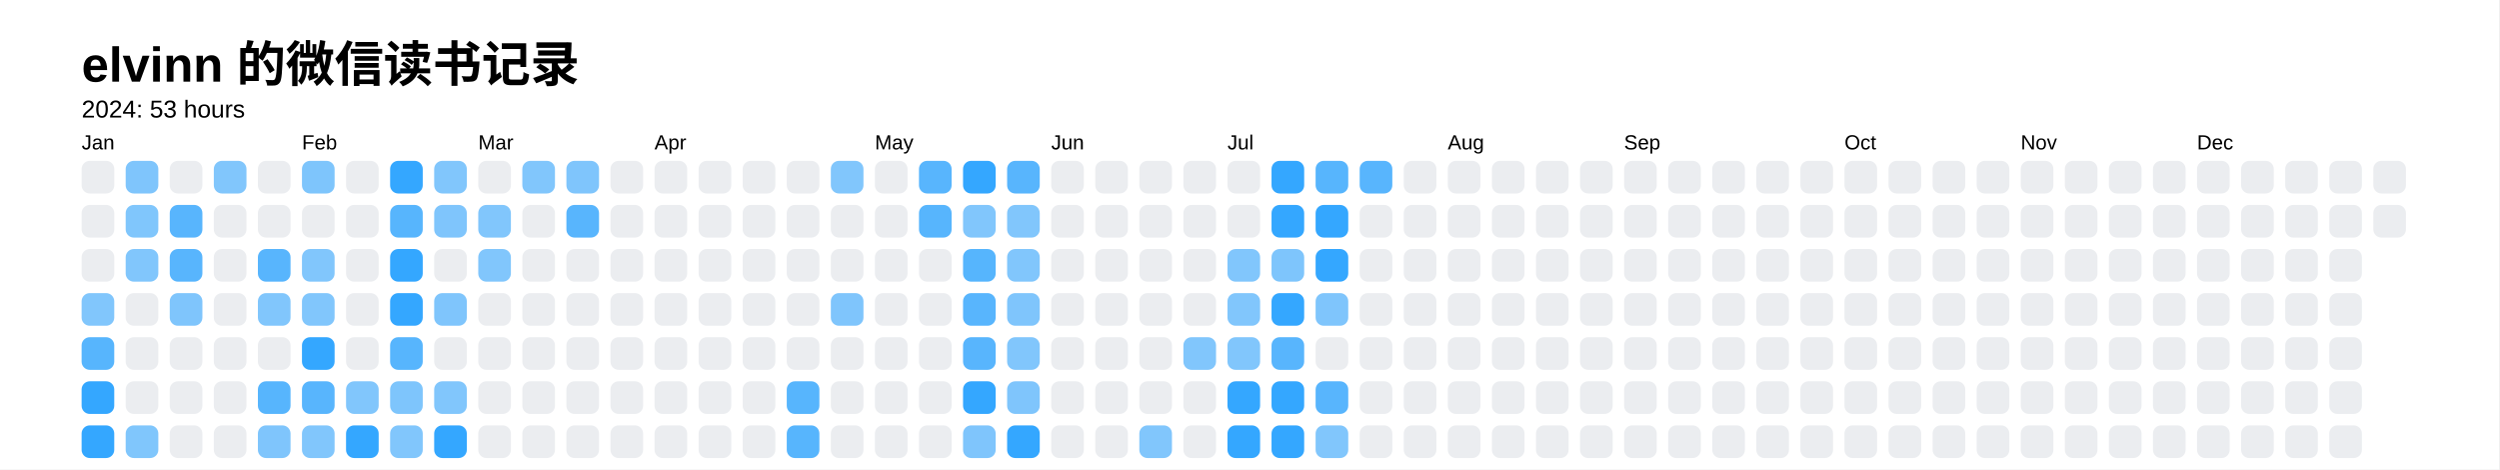
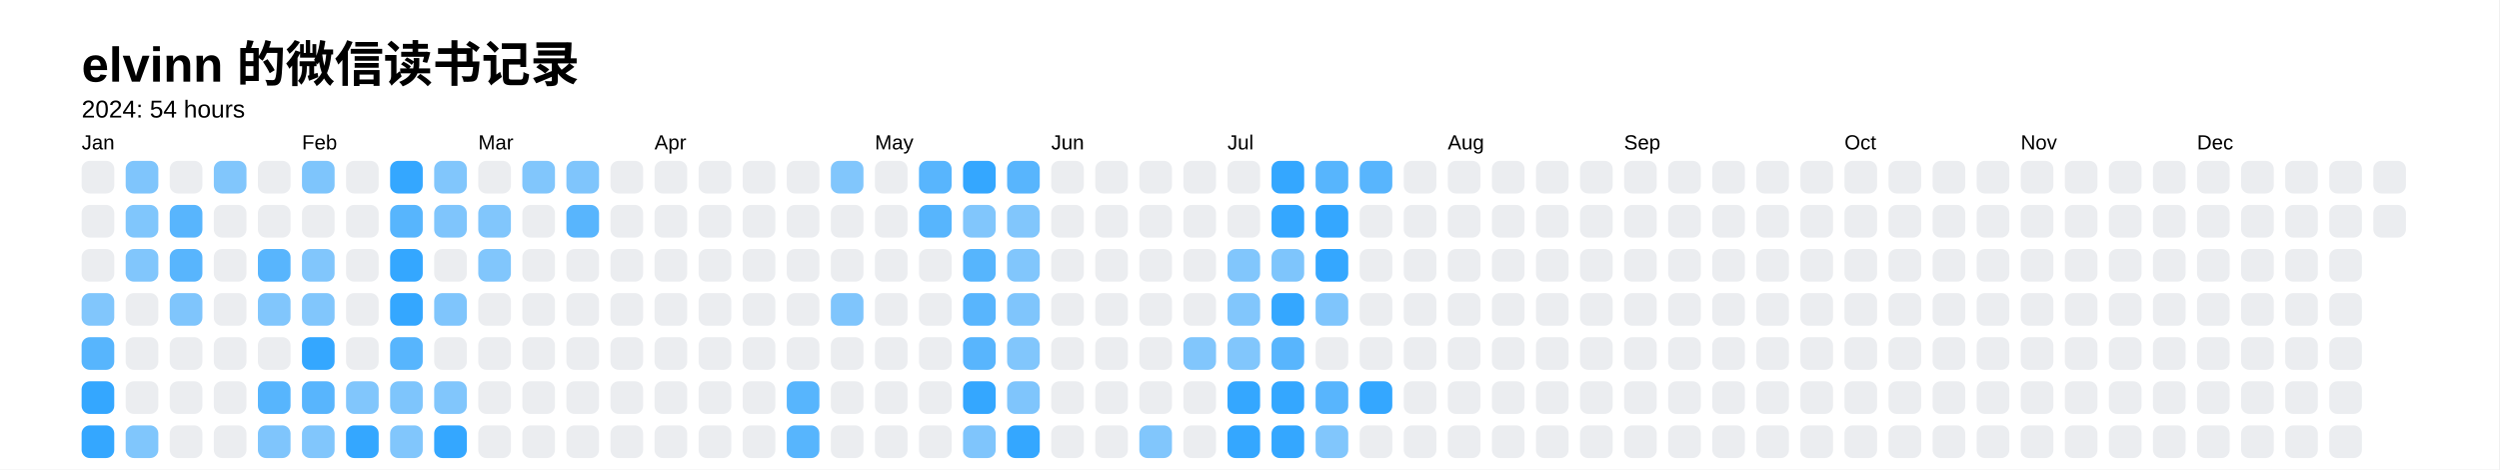
<svg xmlns="http://www.w3.org/2000/svg" baseProfile="full" height="57.5mm" version="1.1" viewBox="0,0,306.2,57.5" width="306.2mm">
  <defs />
  <rect fill="#FFFFFF" height="57.5" width="306.2" x="0" y="0" />
  <text fill="#000000" style="font-size:6px; font-family:Arial; font-weight:bold;" x="10" y="10">elvinn 的微信读书记录</text>
-   <text fill="#000000" style="font-size:3px; font-family:Arial;" x="10" y="14.4">2024: 53 hours</text>
+   <text fill="#000000" style="font-size:3px; font-family:Arial;" x="10" y="14.4">2024: 54 hours</text>
  <text fill="#000000" style="font-size:2.5px; font-family:Arial" x="10" y="18.3">Jan</text>
  <rect fill="#EBEDF0" height="4" rx="1" ry="1" width="4" x="10" y="19.7" />
  <rect fill="#EBEDF0" height="4" rx="1" ry="1" width="4" x="10" y="25.1" />
  <rect fill="#EBEDF0" height="4" rx="1" ry="1" width="4" x="10" y="30.5" />
  <rect fill="#81c6fc" height="4" rx="1" ry="1" width="4" x="10" y="35.9" />
  <rect fill="#57b5fd" height="4" rx="1" ry="1" width="4" x="10" y="41.3" />
  <rect fill="#34A7FF" height="4" rx="1" ry="1" width="4" x="10" y="46.7" />
  <rect fill="#34A7FF" height="4" rx="1" ry="1" width="4" x="10" y="52.1" />
  <rect fill="#7fc5fc" height="4" rx="1" ry="1" width="4" x="15.4" y="19.7" />
  <rect fill="#80c6fc" height="4" rx="1" ry="1" width="4" x="15.4" y="25.1" />
  <rect fill="#81c6fc" height="4" rx="1" ry="1" width="4" x="15.4" y="30.5" />
  <rect fill="#EBEDF0" height="4" rx="1" ry="1" width="4" x="15.4" y="35.9" />
  <rect fill="#EBEDF0" height="4" rx="1" ry="1" width="4" x="15.4" y="41.3" />
  <rect fill="#EBEDF0" height="4" rx="1" ry="1" width="4" x="15.4" y="46.7" />
  <rect fill="#80c6fc" height="4" rx="1" ry="1" width="4" x="15.4" y="52.1" />
  <rect fill="#EBEDF0" height="4" rx="1" ry="1" width="4" x="20.8" y="19.7" />
  <rect fill="#58b5fd" height="4" rx="1" ry="1" width="4" x="20.8" y="25.1" />
  <rect fill="#58b5fd" height="4" rx="1" ry="1" width="4" x="20.8" y="30.5" />
  <rect fill="#7fc5fc" height="4" rx="1" ry="1" width="4" x="20.8" y="35.9" />
  <rect fill="#EBEDF0" height="4" rx="1" ry="1" width="4" x="20.8" y="41.3" />
  <rect fill="#EBEDF0" height="4" rx="1" ry="1" width="4" x="20.8" y="46.7" />
  <rect fill="#EBEDF0" height="4" rx="1" ry="1" width="4" x="20.8" y="52.1" />
  <rect fill="#81c6fc" height="4" rx="1" ry="1" width="4" x="26.2" y="19.7" />
  <rect fill="#EBEDF0" height="4" rx="1" ry="1" width="4" x="26.2" y="25.1" />
  <rect fill="#EBEDF0" height="4" rx="1" ry="1" width="4" x="26.2" y="30.5" />
  <rect fill="#EBEDF0" height="4" rx="1" ry="1" width="4" x="26.2" y="35.9" />
  <rect fill="#EBEDF0" height="4" rx="1" ry="1" width="4" x="26.2" y="41.3" />
  <rect fill="#EBEDF0" height="4" rx="1" ry="1" width="4" x="26.2" y="46.7" />
  <rect fill="#EBEDF0" height="4" rx="1" ry="1" width="4" x="26.2" y="52.1" />
  <rect fill="#EBEDF0" height="4" rx="1" ry="1" width="4" x="31.6" y="19.7" />
  <rect fill="#EBEDF0" height="4" rx="1" ry="1" width="4" x="31.6" y="25.1" />
  <rect fill="#58b5fd" height="4" rx="1" ry="1" width="4" x="31.6" y="30.5" />
  <rect fill="#81c6fc" height="4" rx="1" ry="1" width="4" x="31.6" y="35.9" />
  <rect fill="#EBEDF0" height="4" rx="1" ry="1" width="4" x="31.6" y="41.3" />
  <rect fill="#57b5fd" height="4" rx="1" ry="1" width="4" x="31.6" y="46.7" />
  <rect fill="#7fc5fc" height="4" rx="1" ry="1" width="4" x="31.6" y="52.1" />
  <text fill="#000000" style="font-size:2.5px; font-family:Arial" x="37.0" y="18.3">Feb</text>
  <rect fill="#7ec5fc" height="4" rx="1" ry="1" width="4" x="37.0" y="19.7" />
  <rect fill="#EBEDF0" height="4" rx="1" ry="1" width="4" x="37.0" y="25.1" />
  <rect fill="#81c6fc" height="4" rx="1" ry="1" width="4" x="37.0" y="30.5" />
  <rect fill="#81c6fc" height="4" rx="1" ry="1" width="4" x="37.0" y="35.9" />
  <rect fill="#34A7FF" height="4" rx="1" ry="1" width="4" x="37.0" y="41.3" />
  <rect fill="#58b5fd" height="4" rx="1" ry="1" width="4" x="37.0" y="46.7" />
  <rect fill="#81c6fc" height="4" rx="1" ry="1" width="4" x="37.0" y="52.1" />
  <rect fill="#EBEDF0" height="4" rx="1" ry="1" width="4" x="42.4" y="19.7" />
  <rect fill="#EBEDF0" height="4" rx="1" ry="1" width="4" x="42.4" y="25.1" />
  <rect fill="#EBEDF0" height="4" rx="1" ry="1" width="4" x="42.4" y="30.5" />
  <rect fill="#EBEDF0" height="4" rx="1" ry="1" width="4" x="42.4" y="35.9" />
  <rect fill="#EBEDF0" height="4" rx="1" ry="1" width="4" x="42.4" y="41.3" />
  <rect fill="#81c6fc" height="4" rx="1" ry="1" width="4" x="42.4" y="46.7" />
  <rect fill="#34A7FF" height="4" rx="1" ry="1" width="4" x="42.4" y="52.1" />
  <rect fill="#34A7FF" height="4" rx="1" ry="1" width="4" x="47.8" y="19.7" />
  <rect fill="#57b5fd" height="4" rx="1" ry="1" width="4" x="47.8" y="25.1" />
  <rect fill="#34A7FF" height="4" rx="1" ry="1" width="4" x="47.8" y="30.5" />
  <rect fill="#34A7FF" height="4" rx="1" ry="1" width="4" x="47.8" y="35.9" />
  <rect fill="#57b5fd" height="4" rx="1" ry="1" width="4" x="47.8" y="41.3" />
  <rect fill="#7ec5fc" height="4" rx="1" ry="1" width="4" x="47.8" y="46.7" />
  <rect fill="#81c6fc" height="4" rx="1" ry="1" width="4" x="47.8" y="52.1" />
  <rect fill="#81c6fc" height="4" rx="1" ry="1" width="4" x="53.2" y="19.7" />
  <rect fill="#7fc5fc" height="4" rx="1" ry="1" width="4" x="53.2" y="25.1" />
  <rect fill="#EBEDF0" height="4" rx="1" ry="1" width="4" x="53.2" y="30.5" />
  <rect fill="#7fc5fc" height="4" rx="1" ry="1" width="4" x="53.2" y="35.9" />
  <rect fill="#EBEDF0" height="4" rx="1" ry="1" width="4" x="53.2" y="41.3" />
  <rect fill="#81c6fc" height="4" rx="1" ry="1" width="4" x="53.2" y="46.7" />
  <rect fill="#34A7FF" height="4" rx="1" ry="1" width="4" x="53.2" y="52.1" />
  <text fill="#000000" style="font-size:2.5px; font-family:Arial" x="58.6" y="18.3">Mar</text>
  <rect fill="#EBEDF0" height="4" rx="1" ry="1" width="4" x="58.6" y="19.7" />
  <rect fill="#81c6fc" height="4" rx="1" ry="1" width="4" x="58.6" y="25.1" />
  <rect fill="#81c6fc" height="4" rx="1" ry="1" width="4" x="58.6" y="30.5" />
  <rect fill="#EBEDF0" height="4" rx="1" ry="1" width="4" x="58.6" y="35.9" />
  <rect fill="#EBEDF0" height="4" rx="1" ry="1" width="4" x="58.6" y="41.3" />
  <rect fill="#EBEDF0" height="4" rx="1" ry="1" width="4" x="58.6" y="46.7" />
  <rect fill="#EBEDF0" height="4" rx="1" ry="1" width="4" x="58.6" y="52.1" />
  <rect fill="#81c6fc" height="4" rx="1" ry="1" width="4" x="64" y="19.7" />
  <rect fill="#EBEDF0" height="4" rx="1" ry="1" width="4" x="64" y="25.1" />
  <rect fill="#EBEDF0" height="4" rx="1" ry="1" width="4" x="64" y="30.5" />
  <rect fill="#EBEDF0" height="4" rx="1" ry="1" width="4" x="64" y="35.9" />
  <rect fill="#EBEDF0" height="4" rx="1" ry="1" width="4" x="64" y="41.3" />
  <rect fill="#EBEDF0" height="4" rx="1" ry="1" width="4" x="64" y="46.7" />
  <rect fill="#EBEDF0" height="4" rx="1" ry="1" width="4" x="64" y="52.1" />
  <rect fill="#7fc5fc" height="4" rx="1" ry="1" width="4" x="69.4" y="19.7" />
  <rect fill="#58b5fd" height="4" rx="1" ry="1" width="4" x="69.4" y="25.1" />
  <rect fill="#EBEDF0" height="4" rx="1" ry="1" width="4" x="69.4" y="30.5" />
  <rect fill="#EBEDF0" height="4" rx="1" ry="1" width="4" x="69.4" y="35.9" />
  <rect fill="#EBEDF0" height="4" rx="1" ry="1" width="4" x="69.4" y="41.3" />
  <rect fill="#EBEDF0" height="4" rx="1" ry="1" width="4" x="69.4" y="46.7" />
  <rect fill="#EBEDF0" height="4" rx="1" ry="1" width="4" x="69.4" y="52.1" />
  <rect fill="#EBEDF0" height="4" rx="1" ry="1" width="4" x="74.8" y="19.7" />
  <rect fill="#EBEDF0" height="4" rx="1" ry="1" width="4" x="74.8" y="25.1" />
  <rect fill="#EBEDF0" height="4" rx="1" ry="1" width="4" x="74.8" y="30.5" />
  <rect fill="#EBEDF0" height="4" rx="1" ry="1" width="4" x="74.8" y="35.9" />
  <rect fill="#EBEDF0" height="4" rx="1" ry="1" width="4" x="74.8" y="41.3" />
  <rect fill="#EBEDF0" height="4" rx="1" ry="1" width="4" x="74.8" y="46.7" />
  <rect fill="#EBEDF0" height="4" rx="1" ry="1" width="4" x="74.8" y="52.1" />
  <text fill="#000000" style="font-size:2.5px; font-family:Arial" x="80.2" y="18.3">Apr</text>
  <rect fill="#EBEDF0" height="4" rx="1" ry="1" width="4" x="80.2" y="19.7" />
  <rect fill="#EBEDF0" height="4" rx="1" ry="1" width="4" x="80.2" y="25.1" />
  <rect fill="#EBEDF0" height="4" rx="1" ry="1" width="4" x="80.2" y="30.5" />
  <rect fill="#EBEDF0" height="4" rx="1" ry="1" width="4" x="80.2" y="35.9" />
  <rect fill="#EBEDF0" height="4" rx="1" ry="1" width="4" x="80.2" y="41.3" />
  <rect fill="#EBEDF0" height="4" rx="1" ry="1" width="4" x="80.2" y="46.7" />
  <rect fill="#EBEDF0" height="4" rx="1" ry="1" width="4" x="80.2" y="52.1" />
  <rect fill="#EBEDF0" height="4" rx="1" ry="1" width="4" x="85.6" y="19.7" />
  <rect fill="#EBEDF0" height="4" rx="1" ry="1" width="4" x="85.6" y="25.1" />
  <rect fill="#EBEDF0" height="4" rx="1" ry="1" width="4" x="85.6" y="30.5" />
  <rect fill="#EBEDF0" height="4" rx="1" ry="1" width="4" x="85.6" y="35.9" />
  <rect fill="#EBEDF0" height="4" rx="1" ry="1" width="4" x="85.6" y="41.3" />
  <rect fill="#EBEDF0" height="4" rx="1" ry="1" width="4" x="85.6" y="46.7" />
  <rect fill="#EBEDF0" height="4" rx="1" ry="1" width="4" x="85.6" y="52.1" />
  <rect fill="#EBEDF0" height="4" rx="1" ry="1" width="4" x="91" y="19.7" />
  <rect fill="#EBEDF0" height="4" rx="1" ry="1" width="4" x="91" y="25.1" />
  <rect fill="#EBEDF0" height="4" rx="1" ry="1" width="4" x="91" y="30.5" />
  <rect fill="#EBEDF0" height="4" rx="1" ry="1" width="4" x="91" y="35.9" />
  <rect fill="#EBEDF0" height="4" rx="1" ry="1" width="4" x="91" y="41.3" />
  <rect fill="#EBEDF0" height="4" rx="1" ry="1" width="4" x="91" y="46.7" />
  <rect fill="#EBEDF0" height="4" rx="1" ry="1" width="4" x="91" y="52.1" />
  <rect fill="#EBEDF0" height="4" rx="1" ry="1" width="4" x="96.4" y="19.7" />
  <rect fill="#EBEDF0" height="4" rx="1" ry="1" width="4" x="96.4" y="25.1" />
  <rect fill="#EBEDF0" height="4" rx="1" ry="1" width="4" x="96.4" y="30.5" />
  <rect fill="#EBEDF0" height="4" rx="1" ry="1" width="4" x="96.4" y="35.9" />
  <rect fill="#EBEDF0" height="4" rx="1" ry="1" width="4" x="96.4" y="41.3" />
  <rect fill="#57b5fd" height="4" rx="1" ry="1" width="4" x="96.4" y="46.7" />
  <rect fill="#57b5fd" height="4" rx="1" ry="1" width="4" x="96.4" y="52.1" />
  <rect fill="#81c6fc" height="4" rx="1" ry="1" width="4" x="101.8" y="19.7" />
  <rect fill="#EBEDF0" height="4" rx="1" ry="1" width="4" x="101.8" y="25.1" />
  <rect fill="#EBEDF0" height="4" rx="1" ry="1" width="4" x="101.8" y="30.5" />
  <rect fill="#7fc5fc" height="4" rx="1" ry="1" width="4" x="101.8" y="35.9" />
  <rect fill="#EBEDF0" height="4" rx="1" ry="1" width="4" x="101.8" y="41.3" />
  <rect fill="#EBEDF0" height="4" rx="1" ry="1" width="4" x="101.8" y="46.7" />
  <rect fill="#EBEDF0" height="4" rx="1" ry="1" width="4" x="101.8" y="52.1" />
  <text fill="#000000" style="font-size:2.5px; font-family:Arial" x="107.2" y="18.3">May</text>
  <rect fill="#EBEDF0" height="4" rx="1" ry="1" width="4" x="107.2" y="19.7" />
  <rect fill="#EBEDF0" height="4" rx="1" ry="1" width="4" x="107.2" y="25.1" />
  <rect fill="#EBEDF0" height="4" rx="1" ry="1" width="4" x="107.2" y="30.5" />
  <rect fill="#EBEDF0" height="4" rx="1" ry="1" width="4" x="107.2" y="35.9" />
  <rect fill="#EBEDF0" height="4" rx="1" ry="1" width="4" x="107.2" y="41.3" />
  <rect fill="#EBEDF0" height="4" rx="1" ry="1" width="4" x="107.2" y="46.7" />
  <rect fill="#EBEDF0" height="4" rx="1" ry="1" width="4" x="107.2" y="52.1" />
  <rect fill="#58b5fd" height="4" rx="1" ry="1" width="4" x="112.6" y="19.7" />
  <rect fill="#57b5fd" height="4" rx="1" ry="1" width="4" x="112.6" y="25.1" />
  <rect fill="#EBEDF0" height="4" rx="1" ry="1" width="4" x="112.6" y="30.5" />
  <rect fill="#EBEDF0" height="4" rx="1" ry="1" width="4" x="112.6" y="35.9" />
  <rect fill="#EBEDF0" height="4" rx="1" ry="1" width="4" x="112.6" y="41.3" />
  <rect fill="#EBEDF0" height="4" rx="1" ry="1" width="4" x="112.6" y="46.7" />
  <rect fill="#EBEDF0" height="4" rx="1" ry="1" width="4" x="112.6" y="52.1" />
  <rect fill="#34A7FF" height="4" rx="1" ry="1" width="4" x="118" y="19.7" />
  <rect fill="#81c6fc" height="4" rx="1" ry="1" width="4" x="118" y="25.1" />
  <rect fill="#56b5fd" height="4" rx="1" ry="1" width="4" x="118" y="30.5" />
  <rect fill="#58b5fd" height="4" rx="1" ry="1" width="4" x="118" y="35.9" />
  <rect fill="#58b5fd" height="4" rx="1" ry="1" width="4" x="118" y="41.3" />
  <rect fill="#34A7FF" height="4" rx="1" ry="1" width="4" x="118" y="46.7" />
  <rect fill="#7fc5fc" height="4" rx="1" ry="1" width="4" x="118" y="52.1" />
  <rect fill="#58b5fd" height="4" rx="1" ry="1" width="4" x="123.4" y="19.7" />
  <rect fill="#81c6fc" height="4" rx="1" ry="1" width="4" x="123.4" y="25.1" />
  <rect fill="#81c6fc" height="4" rx="1" ry="1" width="4" x="123.4" y="30.5" />
  <rect fill="#7fc5fc" height="4" rx="1" ry="1" width="4" x="123.4" y="35.9" />
  <rect fill="#81c6fc" height="4" rx="1" ry="1" width="4" x="123.4" y="41.3" />
  <rect fill="#7fc5fc" height="4" rx="1" ry="1" width="4" x="123.4" y="46.7" />
  <rect fill="#34A7FF" height="4" rx="1" ry="1" width="4" x="123.4" y="52.1" />
  <text fill="#000000" style="font-size:2.5px; font-family:Arial" x="128.8" y="18.3">Jun</text>
  <rect fill="#EBEDF0" height="4" rx="1" ry="1" width="4" x="128.8" y="19.7" />
  <rect fill="#EBEDF0" height="4" rx="1" ry="1" width="4" x="128.8" y="25.1" />
  <rect fill="#EBEDF0" height="4" rx="1" ry="1" width="4" x="128.8" y="30.5" />
  <rect fill="#EBEDF0" height="4" rx="1" ry="1" width="4" x="128.8" y="35.9" />
  <rect fill="#EBEDF0" height="4" rx="1" ry="1" width="4" x="128.8" y="41.3" />
  <rect fill="#EBEDF0" height="4" rx="1" ry="1" width="4" x="128.8" y="46.7" />
  <rect fill="#EBEDF0" height="4" rx="1" ry="1" width="4" x="128.8" y="52.1" />
  <rect fill="#EBEDF0" height="4" rx="1" ry="1" width="4" x="134.2" y="19.7" />
  <rect fill="#EBEDF0" height="4" rx="1" ry="1" width="4" x="134.2" y="25.1" />
  <rect fill="#EBEDF0" height="4" rx="1" ry="1" width="4" x="134.2" y="30.5" />
  <rect fill="#EBEDF0" height="4" rx="1" ry="1" width="4" x="134.2" y="35.9" />
  <rect fill="#EBEDF0" height="4" rx="1" ry="1" width="4" x="134.2" y="41.3" />
  <rect fill="#EBEDF0" height="4" rx="1" ry="1" width="4" x="134.2" y="46.7" />
  <rect fill="#EBEDF0" height="4" rx="1" ry="1" width="4" x="134.2" y="52.1" />
  <rect fill="#EBEDF0" height="4" rx="1" ry="1" width="4" x="139.6" y="19.7" />
  <rect fill="#EBEDF0" height="4" rx="1" ry="1" width="4" x="139.6" y="25.1" />
  <rect fill="#EBEDF0" height="4" rx="1" ry="1" width="4" x="139.6" y="30.5" />
  <rect fill="#EBEDF0" height="4" rx="1" ry="1" width="4" x="139.6" y="35.9" />
  <rect fill="#EBEDF0" height="4" rx="1" ry="1" width="4" x="139.6" y="41.3" />
  <rect fill="#EBEDF0" height="4" rx="1" ry="1" width="4" x="139.6" y="46.7" />
  <rect fill="#81c6fc" height="4" rx="1" ry="1" width="4" x="139.6" y="52.1" />
  <rect fill="#EBEDF0" height="4" rx="1" ry="1" width="4" x="145" y="19.7" />
  <rect fill="#EBEDF0" height="4" rx="1" ry="1" width="4" x="145" y="25.1" />
  <rect fill="#EBEDF0" height="4" rx="1" ry="1" width="4" x="145" y="30.5" />
  <rect fill="#EBEDF0" height="4" rx="1" ry="1" width="4" x="145" y="35.9" />
  <rect fill="#81c6fc" height="4" rx="1" ry="1" width="4" x="145" y="41.3" />
  <rect fill="#EBEDF0" height="4" rx="1" ry="1" width="4" x="145" y="46.7" />
  <rect fill="#EBEDF0" height="4" rx="1" ry="1" width="4" x="145" y="52.1" />
  <text fill="#000000" style="font-size:2.5px; font-family:Arial" x="150.4" y="18.3">Jul</text>
  <rect fill="#EBEDF0" height="4" rx="1" ry="1" width="4" x="150.4" y="19.7" />
  <rect fill="#EBEDF0" height="4" rx="1" ry="1" width="4" x="150.4" y="25.1" />
  <rect fill="#81c6fc" height="4" rx="1" ry="1" width="4" x="150.4" y="30.5" />
  <rect fill="#81c6fc" height="4" rx="1" ry="1" width="4" x="150.4" y="35.9" />
  <rect fill="#81c6fc" height="4" rx="1" ry="1" width="4" x="150.4" y="41.3" />
  <rect fill="#34A7FF" height="4" rx="1" ry="1" width="4" x="150.4" y="46.7" />
  <rect fill="#34A7FF" height="4" rx="1" ry="1" width="4" x="150.4" y="52.1" />
  <rect fill="#34A7FF" height="4" rx="1" ry="1" width="4" x="155.8" y="19.7" />
  <rect fill="#34A7FF" height="4" rx="1" ry="1" width="4" x="155.8" y="25.1" />
  <rect fill="#7ec5fc" height="4" rx="1" ry="1" width="4" x="155.8" y="30.5" />
  <rect fill="#34A7FF" height="4" rx="1" ry="1" width="4" x="155.8" y="35.9" />
  <rect fill="#58b5fd" height="4" rx="1" ry="1" width="4" x="155.8" y="41.3" />
  <rect fill="#34A7FF" height="4" rx="1" ry="1" width="4" x="155.8" y="46.7" />
  <rect fill="#34A7FF" height="4" rx="1" ry="1" width="4" x="155.8" y="52.1" />
  <rect fill="#57b5fd" height="4" rx="1" ry="1" width="4" x="161.2" y="19.7" />
  <rect fill="#34A7FF" height="4" rx="1" ry="1" width="4" x="161.2" y="25.1" />
  <rect fill="#34A7FF" height="4" rx="1" ry="1" width="4" x="161.2" y="30.5" />
  <rect fill="#7fc5fc" height="4" rx="1" ry="1" width="4" x="161.2" y="35.9" />
  <rect fill="#EBEDF0" height="4" rx="1" ry="1" width="4" x="161.2" y="41.3" />
  <rect fill="#58b5fd" height="4" rx="1" ry="1" width="4" x="161.2" y="46.7" />
  <rect fill="#81c6fc" height="4" rx="1" ry="1" width="4" x="161.2" y="52.1" />
  <rect fill="#58b5fd" height="4" rx="1" ry="1" width="4" x="166.6" y="19.7" />
  <rect fill="#EBEDF0" height="4" rx="1" ry="1" width="4" x="166.6" y="25.1" />
  <rect fill="#EBEDF0" height="4" rx="1" ry="1" width="4" x="166.6" y="30.5" />
  <rect fill="#EBEDF0" height="4" rx="1" ry="1" width="4" x="166.6" y="35.9" />
  <rect fill="#EBEDF0" height="4" rx="1" ry="1" width="4" x="166.6" y="41.3" />
-   <rect fill="#EBEDF0" height="4" rx="1" ry="1" width="4" x="166.6" y="46.7" />
+   <rect fill="#34A7FF" height="4" rx="1" ry="1" width="4" x="166.6" y="46.7" />
  <rect fill="#EBEDF0" height="4" rx="1" ry="1" width="4" x="166.6" y="52.1" />
  <rect fill="#EBEDF0" height="4" rx="1" ry="1" width="4" x="172" y="19.7" />
  <rect fill="#EBEDF0" height="4" rx="1" ry="1" width="4" x="172" y="25.1" />
  <rect fill="#EBEDF0" height="4" rx="1" ry="1" width="4" x="172" y="30.5" />
  <rect fill="#EBEDF0" height="4" rx="1" ry="1" width="4" x="172" y="35.9" />
  <rect fill="#EBEDF0" height="4" rx="1" ry="1" width="4" x="172" y="41.3" />
  <rect fill="#EBEDF0" height="4" rx="1" ry="1" width="4" x="172" y="46.7" />
  <rect fill="#EBEDF0" height="4" rx="1" ry="1" width="4" x="172" y="52.1" />
  <text fill="#000000" style="font-size:2.5px; font-family:Arial" x="177.4" y="18.3">Aug</text>
  <rect fill="#EBEDF0" height="4" rx="1" ry="1" width="4" x="177.4" y="19.7" />
  <rect fill="#EBEDF0" height="4" rx="1" ry="1" width="4" x="177.4" y="25.1" />
  <rect fill="#EBEDF0" height="4" rx="1" ry="1" width="4" x="177.4" y="30.5" />
  <rect fill="#EBEDF0" height="4" rx="1" ry="1" width="4" x="177.4" y="35.9" />
  <rect fill="#EBEDF0" height="4" rx="1" ry="1" width="4" x="177.4" y="41.3" />
  <rect fill="#EBEDF0" height="4" rx="1" ry="1" width="4" x="177.4" y="46.7" />
  <rect fill="#EBEDF0" height="4" rx="1" ry="1" width="4" x="177.4" y="52.1" />
  <rect fill="#EBEDF0" height="4" rx="1" ry="1" width="4" x="182.8" y="19.7" />
  <rect fill="#EBEDF0" height="4" rx="1" ry="1" width="4" x="182.8" y="25.1" />
  <rect fill="#EBEDF0" height="4" rx="1" ry="1" width="4" x="182.8" y="30.5" />
  <rect fill="#EBEDF0" height="4" rx="1" ry="1" width="4" x="182.8" y="35.9" />
  <rect fill="#EBEDF0" height="4" rx="1" ry="1" width="4" x="182.8" y="41.3" />
  <rect fill="#EBEDF0" height="4" rx="1" ry="1" width="4" x="182.8" y="46.7" />
  <rect fill="#EBEDF0" height="4" rx="1" ry="1" width="4" x="182.8" y="52.1" />
  <rect fill="#EBEDF0" height="4" rx="1" ry="1" width="4" x="188.2" y="19.7" />
  <rect fill="#EBEDF0" height="4" rx="1" ry="1" width="4" x="188.2" y="25.1" />
  <rect fill="#EBEDF0" height="4" rx="1" ry="1" width="4" x="188.2" y="30.5" />
  <rect fill="#EBEDF0" height="4" rx="1" ry="1" width="4" x="188.2" y="35.9" />
  <rect fill="#EBEDF0" height="4" rx="1" ry="1" width="4" x="188.2" y="41.3" />
  <rect fill="#EBEDF0" height="4" rx="1" ry="1" width="4" x="188.2" y="46.7" />
  <rect fill="#EBEDF0" height="4" rx="1" ry="1" width="4" x="188.2" y="52.1" />
  <rect fill="#EBEDF0" height="4" rx="1" ry="1" width="4" x="193.6" y="19.7" />
  <rect fill="#EBEDF0" height="4" rx="1" ry="1" width="4" x="193.6" y="25.1" />
  <rect fill="#EBEDF0" height="4" rx="1" ry="1" width="4" x="193.6" y="30.5" />
  <rect fill="#EBEDF0" height="4" rx="1" ry="1" width="4" x="193.6" y="35.9" />
  <rect fill="#EBEDF0" height="4" rx="1" ry="1" width="4" x="193.6" y="41.3" />
  <rect fill="#EBEDF0" height="4" rx="1" ry="1" width="4" x="193.6" y="46.7" />
  <rect fill="#EBEDF0" height="4" rx="1" ry="1" width="4" x="193.6" y="52.1" />
  <text fill="#000000" style="font-size:2.5px; font-family:Arial" x="199" y="18.3">Sep</text>
  <rect fill="#EBEDF0" height="4" rx="1" ry="1" width="4" x="199" y="19.7" />
  <rect fill="#EBEDF0" height="4" rx="1" ry="1" width="4" x="199" y="25.1" />
  <rect fill="#EBEDF0" height="4" rx="1" ry="1" width="4" x="199" y="30.5" />
  <rect fill="#EBEDF0" height="4" rx="1" ry="1" width="4" x="199" y="35.9" />
  <rect fill="#EBEDF0" height="4" rx="1" ry="1" width="4" x="199" y="41.3" />
  <rect fill="#EBEDF0" height="4" rx="1" ry="1" width="4" x="199" y="46.7" />
  <rect fill="#EBEDF0" height="4" rx="1" ry="1" width="4" x="199" y="52.1" />
  <rect fill="#EBEDF0" height="4" rx="1" ry="1" width="4" x="204.4" y="19.7" />
  <rect fill="#EBEDF0" height="4" rx="1" ry="1" width="4" x="204.4" y="25.1" />
  <rect fill="#EBEDF0" height="4" rx="1" ry="1" width="4" x="204.4" y="30.5" />
  <rect fill="#EBEDF0" height="4" rx="1" ry="1" width="4" x="204.4" y="35.9" />
  <rect fill="#EBEDF0" height="4" rx="1" ry="1" width="4" x="204.4" y="41.3" />
  <rect fill="#EBEDF0" height="4" rx="1" ry="1" width="4" x="204.4" y="46.7" />
  <rect fill="#EBEDF0" height="4" rx="1" ry="1" width="4" x="204.4" y="52.1" />
  <rect fill="#EBEDF0" height="4" rx="1" ry="1" width="4" x="209.8" y="19.7" />
  <rect fill="#EBEDF0" height="4" rx="1" ry="1" width="4" x="209.8" y="25.1" />
  <rect fill="#EBEDF0" height="4" rx="1" ry="1" width="4" x="209.8" y="30.5" />
  <rect fill="#EBEDF0" height="4" rx="1" ry="1" width="4" x="209.8" y="35.9" />
  <rect fill="#EBEDF0" height="4" rx="1" ry="1" width="4" x="209.8" y="41.3" />
  <rect fill="#EBEDF0" height="4" rx="1" ry="1" width="4" x="209.8" y="46.7" />
  <rect fill="#EBEDF0" height="4" rx="1" ry="1" width="4" x="209.8" y="52.1" />
  <rect fill="#EBEDF0" height="4" rx="1" ry="1" width="4" x="215.2" y="19.7" />
  <rect fill="#EBEDF0" height="4" rx="1" ry="1" width="4" x="215.2" y="25.1" />
  <rect fill="#EBEDF0" height="4" rx="1" ry="1" width="4" x="215.2" y="30.5" />
  <rect fill="#EBEDF0" height="4" rx="1" ry="1" width="4" x="215.2" y="35.9" />
  <rect fill="#EBEDF0" height="4" rx="1" ry="1" width="4" x="215.2" y="41.3" />
  <rect fill="#EBEDF0" height="4" rx="1" ry="1" width="4" x="215.2" y="46.7" />
  <rect fill="#EBEDF0" height="4" rx="1" ry="1" width="4" x="215.2" y="52.1" />
  <rect fill="#EBEDF0" height="4" rx="1" ry="1" width="4" x="220.6" y="19.7" />
  <rect fill="#EBEDF0" height="4" rx="1" ry="1" width="4" x="220.6" y="25.1" />
  <rect fill="#EBEDF0" height="4" rx="1" ry="1" width="4" x="220.6" y="30.5" />
  <rect fill="#EBEDF0" height="4" rx="1" ry="1" width="4" x="220.6" y="35.9" />
  <rect fill="#EBEDF0" height="4" rx="1" ry="1" width="4" x="220.6" y="41.3" />
  <rect fill="#EBEDF0" height="4" rx="1" ry="1" width="4" x="220.6" y="46.7" />
  <rect fill="#EBEDF0" height="4" rx="1" ry="1" width="4" x="220.6" y="52.1" />
  <text fill="#000000" style="font-size:2.5px; font-family:Arial" x="226" y="18.3">Oct</text>
  <rect fill="#EBEDF0" height="4" rx="1" ry="1" width="4" x="226" y="19.7" />
  <rect fill="#EBEDF0" height="4" rx="1" ry="1" width="4" x="226" y="25.1" />
  <rect fill="#EBEDF0" height="4" rx="1" ry="1" width="4" x="226" y="30.5" />
  <rect fill="#EBEDF0" height="4" rx="1" ry="1" width="4" x="226" y="35.9" />
  <rect fill="#EBEDF0" height="4" rx="1" ry="1" width="4" x="226" y="41.3" />
  <rect fill="#EBEDF0" height="4" rx="1" ry="1" width="4" x="226" y="46.7" />
  <rect fill="#EBEDF0" height="4" rx="1" ry="1" width="4" x="226" y="52.1" />
  <rect fill="#EBEDF0" height="4" rx="1" ry="1" width="4" x="231.4" y="19.7" />
  <rect fill="#EBEDF0" height="4" rx="1" ry="1" width="4" x="231.4" y="25.1" />
  <rect fill="#EBEDF0" height="4" rx="1" ry="1" width="4" x="231.4" y="30.5" />
  <rect fill="#EBEDF0" height="4" rx="1" ry="1" width="4" x="231.4" y="35.9" />
  <rect fill="#EBEDF0" height="4" rx="1" ry="1" width="4" x="231.4" y="41.3" />
  <rect fill="#EBEDF0" height="4" rx="1" ry="1" width="4" x="231.4" y="46.7" />
  <rect fill="#EBEDF0" height="4" rx="1" ry="1" width="4" x="231.4" y="52.1" />
  <rect fill="#EBEDF0" height="4" rx="1" ry="1" width="4" x="236.8" y="19.7" />
  <rect fill="#EBEDF0" height="4" rx="1" ry="1" width="4" x="236.8" y="25.1" />
  <rect fill="#EBEDF0" height="4" rx="1" ry="1" width="4" x="236.8" y="30.5" />
  <rect fill="#EBEDF0" height="4" rx="1" ry="1" width="4" x="236.8" y="35.9" />
  <rect fill="#EBEDF0" height="4" rx="1" ry="1" width="4" x="236.8" y="41.3" />
  <rect fill="#EBEDF0" height="4" rx="1" ry="1" width="4" x="236.8" y="46.7" />
  <rect fill="#EBEDF0" height="4" rx="1" ry="1" width="4" x="236.8" y="52.1" />
  <rect fill="#EBEDF0" height="4" rx="1" ry="1" width="4" x="242.2" y="19.7" />
  <rect fill="#EBEDF0" height="4" rx="1" ry="1" width="4" x="242.2" y="25.1" />
  <rect fill="#EBEDF0" height="4" rx="1" ry="1" width="4" x="242.2" y="30.5" />
  <rect fill="#EBEDF0" height="4" rx="1" ry="1" width="4" x="242.2" y="35.9" />
  <rect fill="#EBEDF0" height="4" rx="1" ry="1" width="4" x="242.2" y="41.3" />
  <rect fill="#EBEDF0" height="4" rx="1" ry="1" width="4" x="242.2" y="46.7" />
  <rect fill="#EBEDF0" height="4" rx="1" ry="1" width="4" x="242.2" y="52.1" />
  <text fill="#000000" style="font-size:2.5px; font-family:Arial" x="247.6" y="18.3">Nov</text>
  <rect fill="#EBEDF0" height="4" rx="1" ry="1" width="4" x="247.6" y="19.7" />
  <rect fill="#EBEDF0" height="4" rx="1" ry="1" width="4" x="247.6" y="25.1" />
  <rect fill="#EBEDF0" height="4" rx="1" ry="1" width="4" x="247.6" y="30.5" />
  <rect fill="#EBEDF0" height="4" rx="1" ry="1" width="4" x="247.6" y="35.9" />
  <rect fill="#EBEDF0" height="4" rx="1" ry="1" width="4" x="247.6" y="41.3" />
  <rect fill="#EBEDF0" height="4" rx="1" ry="1" width="4" x="247.6" y="46.7" />
  <rect fill="#EBEDF0" height="4" rx="1" ry="1" width="4" x="247.6" y="52.1" />
  <rect fill="#EBEDF0" height="4" rx="1" ry="1" width="4" x="253" y="19.7" />
  <rect fill="#EBEDF0" height="4" rx="1" ry="1" width="4" x="253" y="25.1" />
  <rect fill="#EBEDF0" height="4" rx="1" ry="1" width="4" x="253" y="30.5" />
  <rect fill="#EBEDF0" height="4" rx="1" ry="1" width="4" x="253" y="35.9" />
  <rect fill="#EBEDF0" height="4" rx="1" ry="1" width="4" x="253" y="41.3" />
  <rect fill="#EBEDF0" height="4" rx="1" ry="1" width="4" x="253" y="46.7" />
  <rect fill="#EBEDF0" height="4" rx="1" ry="1" width="4" x="253" y="52.1" />
  <rect fill="#EBEDF0" height="4" rx="1" ry="1" width="4" x="258.4" y="19.7" />
  <rect fill="#EBEDF0" height="4" rx="1" ry="1" width="4" x="258.4" y="25.1" />
  <rect fill="#EBEDF0" height="4" rx="1" ry="1" width="4" x="258.4" y="30.5" />
  <rect fill="#EBEDF0" height="4" rx="1" ry="1" width="4" x="258.4" y="35.9" />
  <rect fill="#EBEDF0" height="4" rx="1" ry="1" width="4" x="258.4" y="41.3" />
  <rect fill="#EBEDF0" height="4" rx="1" ry="1" width="4" x="258.4" y="46.7" />
  <rect fill="#EBEDF0" height="4" rx="1" ry="1" width="4" x="258.4" y="52.1" />
  <rect fill="#EBEDF0" height="4" rx="1" ry="1" width="4" x="263.8" y="19.7" />
  <rect fill="#EBEDF0" height="4" rx="1" ry="1" width="4" x="263.8" y="25.1" />
  <rect fill="#EBEDF0" height="4" rx="1" ry="1" width="4" x="263.8" y="30.5" />
  <rect fill="#EBEDF0" height="4" rx="1" ry="1" width="4" x="263.8" y="35.9" />
  <rect fill="#EBEDF0" height="4" rx="1" ry="1" width="4" x="263.8" y="41.3" />
  <rect fill="#EBEDF0" height="4" rx="1" ry="1" width="4" x="263.8" y="46.7" />
  <rect fill="#EBEDF0" height="4" rx="1" ry="1" width="4" x="263.8" y="52.1" />
  <text fill="#000000" style="font-size:2.5px; font-family:Arial" x="269.2" y="18.3">Dec</text>
  <rect fill="#EBEDF0" height="4" rx="1" ry="1" width="4" x="269.2" y="19.7" />
  <rect fill="#EBEDF0" height="4" rx="1" ry="1" width="4" x="269.2" y="25.1" />
  <rect fill="#EBEDF0" height="4" rx="1" ry="1" width="4" x="269.2" y="30.5" />
  <rect fill="#EBEDF0" height="4" rx="1" ry="1" width="4" x="269.2" y="35.9" />
  <rect fill="#EBEDF0" height="4" rx="1" ry="1" width="4" x="269.2" y="41.3" />
  <rect fill="#EBEDF0" height="4" rx="1" ry="1" width="4" x="269.2" y="46.7" />
  <rect fill="#EBEDF0" height="4" rx="1" ry="1" width="4" x="269.2" y="52.1" />
  <rect fill="#EBEDF0" height="4" rx="1" ry="1" width="4" x="274.6" y="19.7" />
  <rect fill="#EBEDF0" height="4" rx="1" ry="1" width="4" x="274.6" y="25.1" />
  <rect fill="#EBEDF0" height="4" rx="1" ry="1" width="4" x="274.6" y="30.5" />
  <rect fill="#EBEDF0" height="4" rx="1" ry="1" width="4" x="274.6" y="35.9" />
  <rect fill="#EBEDF0" height="4" rx="1" ry="1" width="4" x="274.6" y="41.3" />
  <rect fill="#EBEDF0" height="4" rx="1" ry="1" width="4" x="274.6" y="46.7" />
  <rect fill="#EBEDF0" height="4" rx="1" ry="1" width="4" x="274.6" y="52.1" />
  <rect fill="#EBEDF0" height="4" rx="1" ry="1" width="4" x="280" y="19.7" />
  <rect fill="#EBEDF0" height="4" rx="1" ry="1" width="4" x="280" y="25.1" />
  <rect fill="#EBEDF0" height="4" rx="1" ry="1" width="4" x="280" y="30.5" />
  <rect fill="#EBEDF0" height="4" rx="1" ry="1" width="4" x="280" y="35.9" />
  <rect fill="#EBEDF0" height="4" rx="1" ry="1" width="4" x="280" y="41.3" />
  <rect fill="#EBEDF0" height="4" rx="1" ry="1" width="4" x="280" y="46.7" />
  <rect fill="#EBEDF0" height="4" rx="1" ry="1" width="4" x="280" y="52.1" />
  <rect fill="#EBEDF0" height="4" rx="1" ry="1" width="4" x="285.4" y="19.7" />
  <rect fill="#EBEDF0" height="4" rx="1" ry="1" width="4" x="285.4" y="25.1" />
  <rect fill="#EBEDF0" height="4" rx="1" ry="1" width="4" x="285.4" y="30.5" />
  <rect fill="#EBEDF0" height="4" rx="1" ry="1" width="4" x="285.4" y="35.9" />
  <rect fill="#EBEDF0" height="4" rx="1" ry="1" width="4" x="285.4" y="41.3" />
  <rect fill="#EBEDF0" height="4" rx="1" ry="1" width="4" x="285.4" y="46.7" />
  <rect fill="#EBEDF0" height="4" rx="1" ry="1" width="4" x="285.4" y="52.1" />
  <rect fill="#EBEDF0" height="4" rx="1" ry="1" width="4" x="290.8" y="19.7" />
  <rect fill="#EBEDF0" height="4" rx="1" ry="1" width="4" x="290.8" y="25.1" />
</svg>
